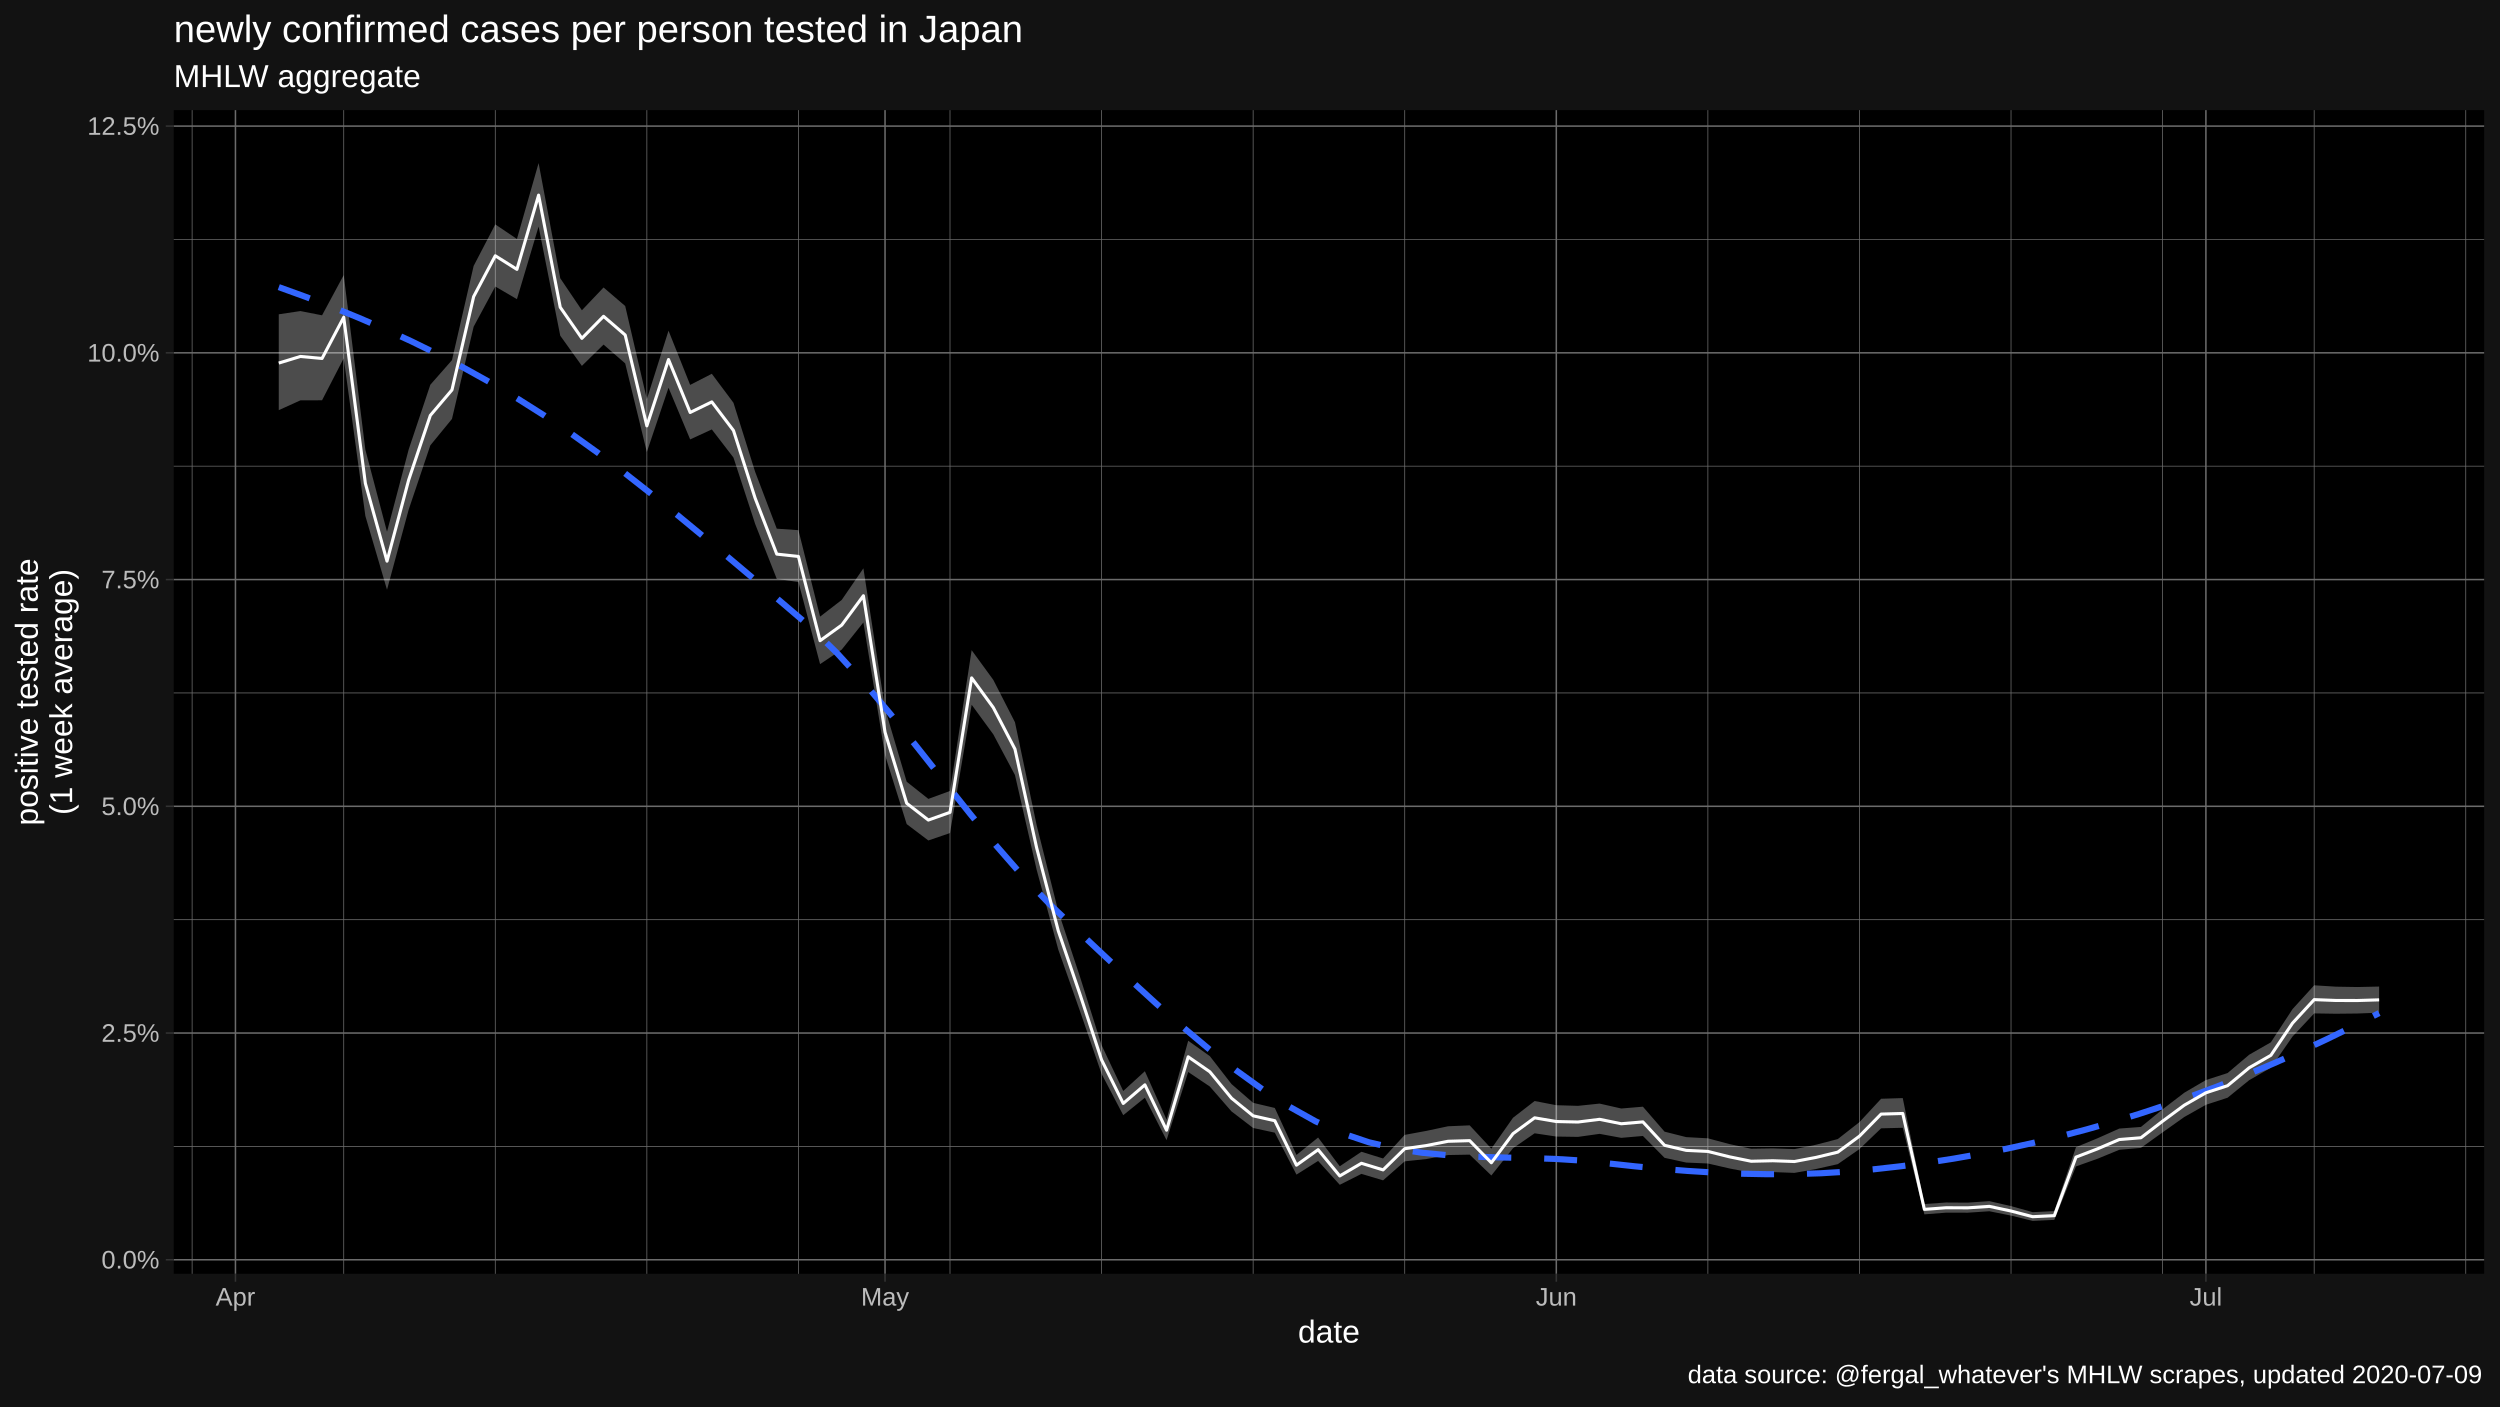
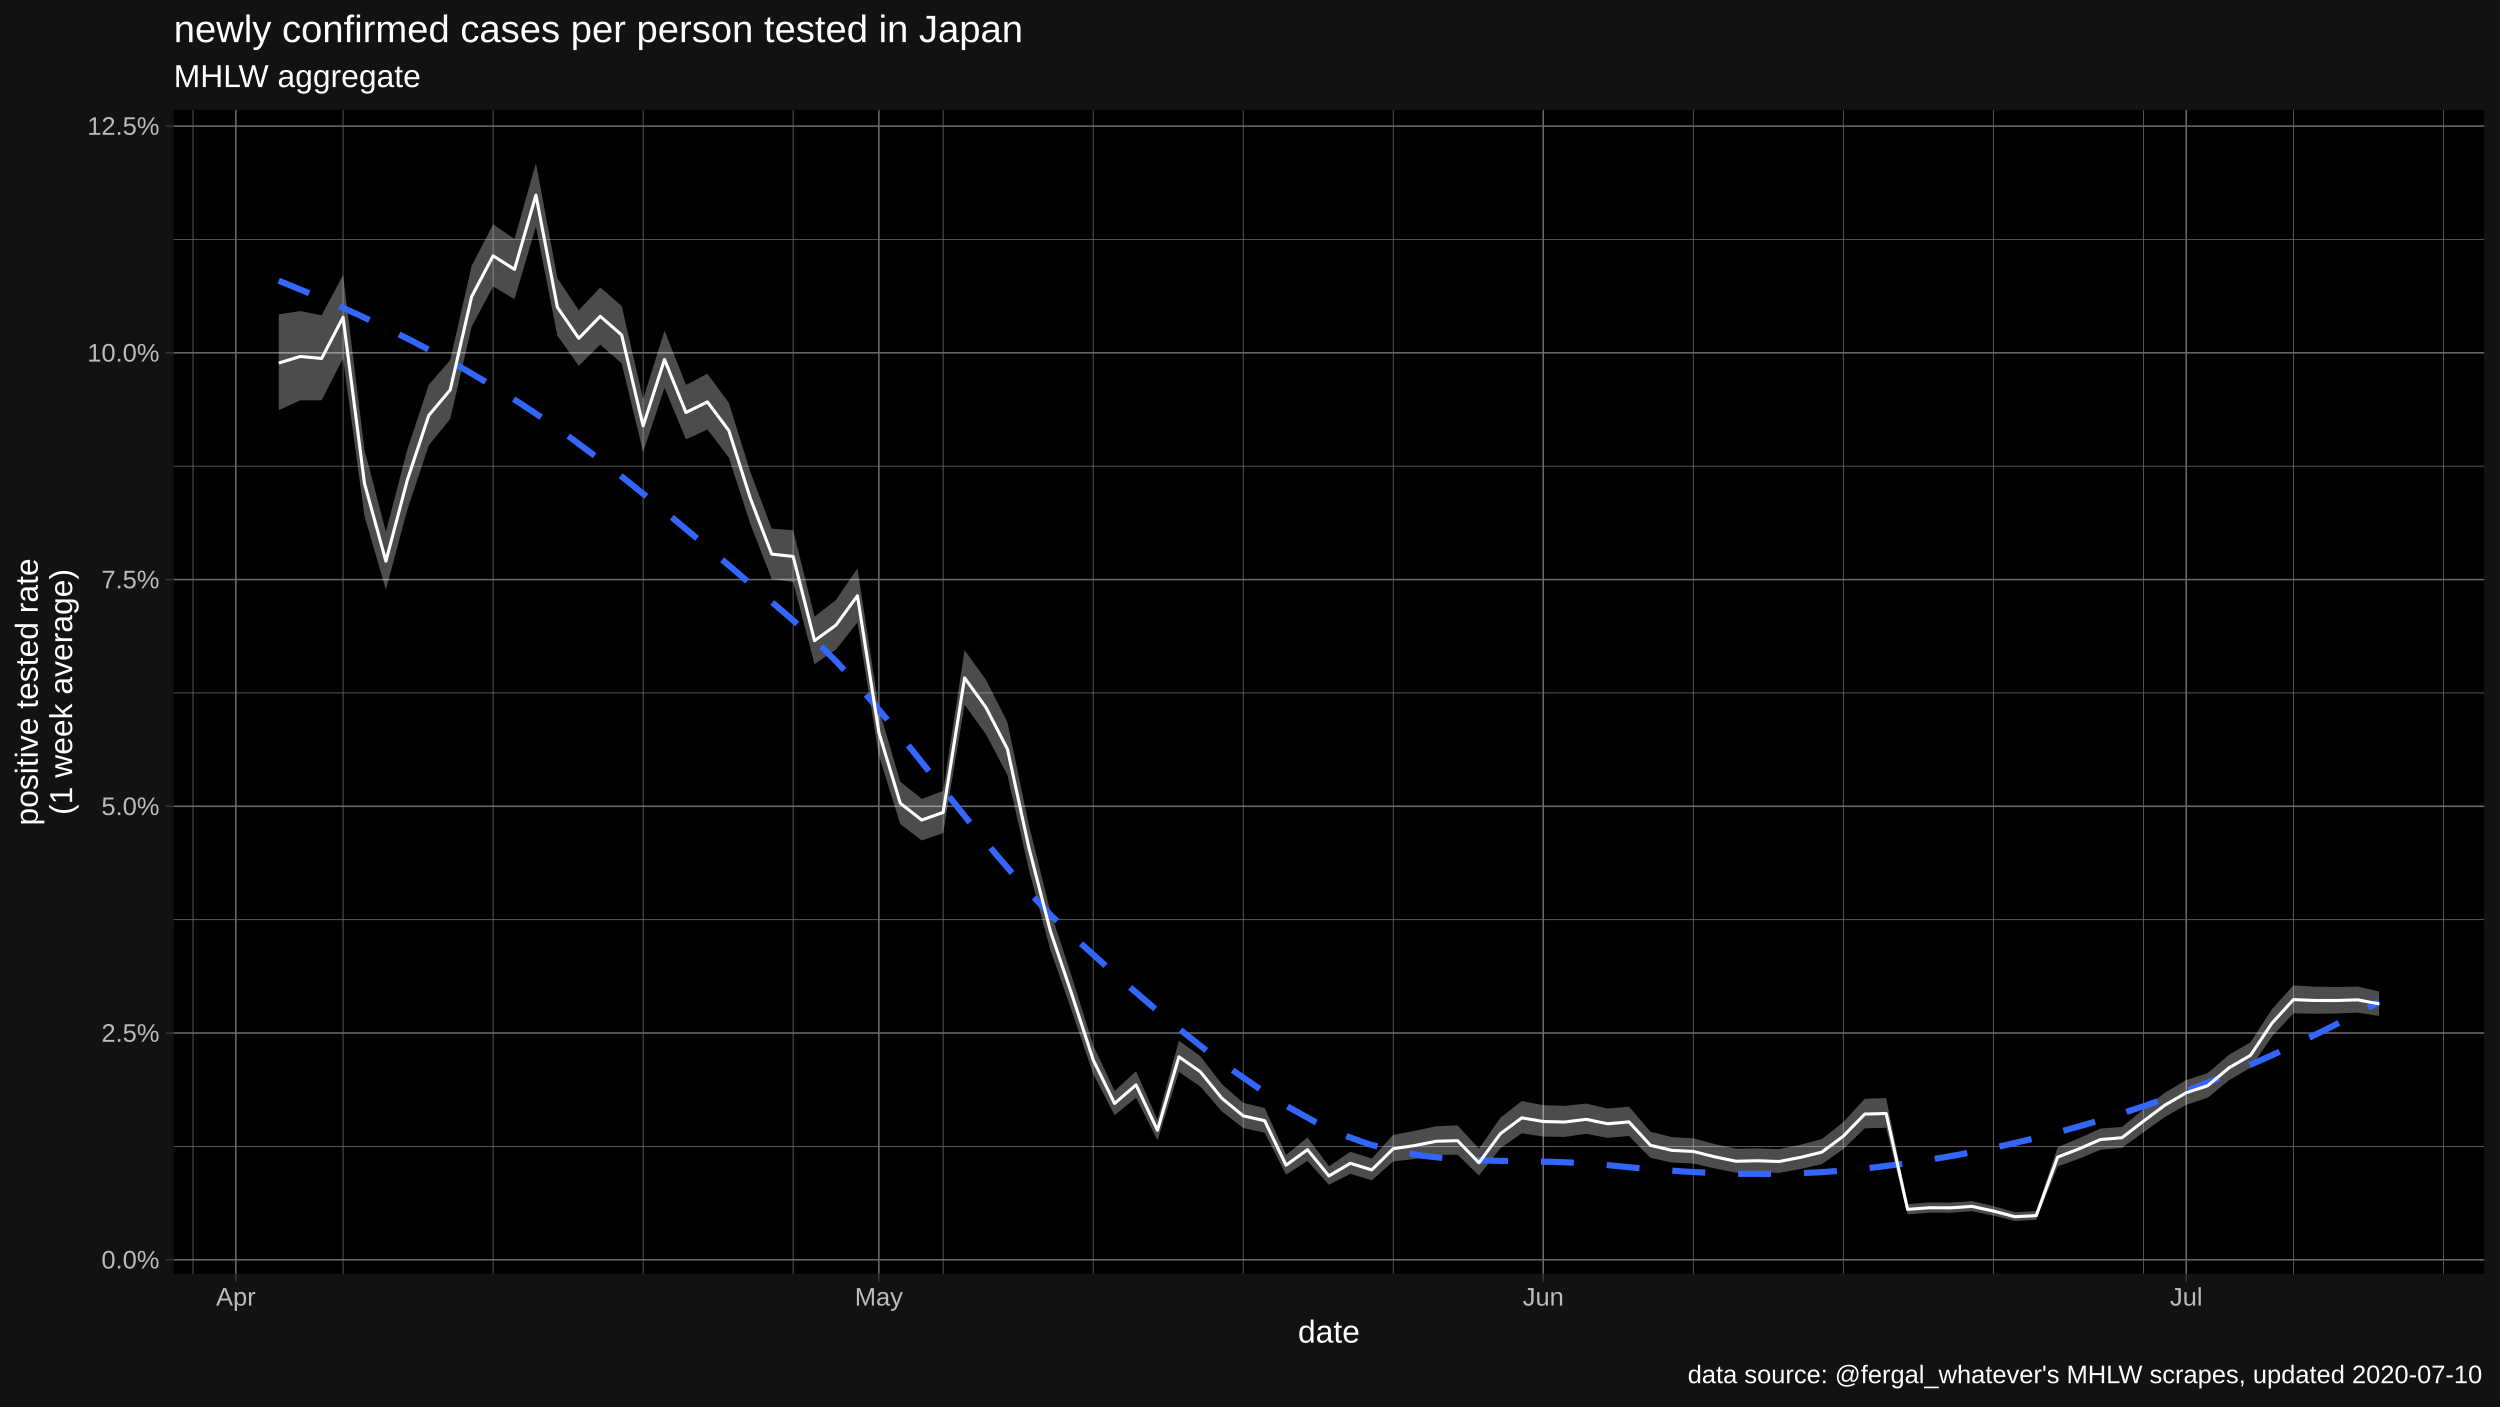
<svg xmlns="http://www.w3.org/2000/svg" viewBox="0 0 864.00 486.00">
  <defs>
    <style type="text/css">
    line, polyline, polygon, path, rect, circle {
      fill: none;
      stroke: #000000;
      stroke-linecap: round;
      stroke-linejoin: round;
      stroke-miterlimit: 10.00;
    }
  </style>
  </defs>
  <rect width="100%" height="100%" style="stroke: none; fill: #FFFFFF;" />
  <rect x="0.00" y="0.00" width="864.00" height="486.00" style="stroke-width: 1.07; stroke: #121212; fill: #121212;" />
  <defs>
    <clipPath id="cpNjAuMDR8ODU4LjUyfDQ0MC4yMnwzOC4wNw==">
      <rect x="60.04" y="38.07" width="798.48" height="402.15" />
    </clipPath>
  </defs>
  <rect x="60.04" y="38.07" width="798.48" height="402.15" style="stroke-width: 1.07; stroke: none; fill: #000000;" clip-path="url(#cpNjAuMDR8ODU4LjUyfDQ0MC4yMnwzOC4wNw==)" />
  <polyline points="60.04,396.19 858.52,396.19 " style="stroke-width: 0.27; stroke: #6B6B6B; stroke-linecap: butt;" clip-path="url(#cpNjAuMDR8ODU4LjUyfDQ0MC4yMnwzOC4wNw==)" />
  <polyline points="60.04,317.83 858.52,317.83 " style="stroke-width: 0.27; stroke: #6B6B6B; stroke-linecap: butt;" clip-path="url(#cpNjAuMDR8ODU4LjUyfDQ0MC4yMnwzOC4wNw==)" />
  <polyline points="60.04,239.47 858.52,239.47 " style="stroke-width: 0.27; stroke: #6B6B6B; stroke-linecap: butt;" clip-path="url(#cpNjAuMDR8ODU4LjUyfDQ0MC4yMnwzOC4wNw==)" />
  <polyline points="60.04,161.11 858.52,161.11 " style="stroke-width: 0.27; stroke: #6B6B6B; stroke-linecap: butt;" clip-path="url(#cpNjAuMDR8ODU4LjUyfDQ0MC4yMnwzOC4wNw==)" />
  <polyline points="60.04,82.75 858.52,82.75 " style="stroke-width: 0.27; stroke: #6B6B6B; stroke-linecap: butt;" clip-path="url(#cpNjAuMDR8ODU4LjUyfDQ0MC4yMnwzOC4wNw==)" />
-   <polyline points="66.40,440.22 66.40,38.07 " style="stroke-width: 0.27; stroke: #6B6B6B; stroke-linecap: butt;" clip-path="url(#cpNjAuMDR8ODU4LjUyfDQ0MC4yMnwzOC4wNw==)" />
-   <polyline points="118.79,440.22 118.79,38.07 " style="stroke-width: 0.27; stroke: #6B6B6B; stroke-linecap: butt;" clip-path="url(#cpNjAuMDR8ODU4LjUyfDQ0MC4yMnwzOC4wNw==)" />
-   <polyline points="171.17,440.22 171.17,38.07 " style="stroke-width: 0.27; stroke: #6B6B6B; stroke-linecap: butt;" clip-path="url(#cpNjAuMDR8ODU4LjUyfDQ0MC4yMnwzOC4wNw==)" />
-   <polyline points="223.55,440.22 223.55,38.07 " style="stroke-width: 0.27; stroke: #6B6B6B; stroke-linecap: butt;" clip-path="url(#cpNjAuMDR8ODU4LjUyfDQ0MC4yMnwzOC4wNw==)" />
-   <polyline points="275.94,440.22 275.94,38.07 " style="stroke-width: 0.27; stroke: #6B6B6B; stroke-linecap: butt;" clip-path="url(#cpNjAuMDR8ODU4LjUyfDQ0MC4yMnwzOC4wNw==)" />
-   <polyline points="328.32,440.22 328.32,38.07 " style="stroke-width: 0.27; stroke: #6B6B6B; stroke-linecap: butt;" clip-path="url(#cpNjAuMDR8ODU4LjUyfDQ0MC4yMnwzOC4wNw==)" />
-   <polyline points="380.70,440.22 380.70,38.07 " style="stroke-width: 0.27; stroke: #6B6B6B; stroke-linecap: butt;" clip-path="url(#cpNjAuMDR8ODU4LjUyfDQ0MC4yMnwzOC4wNw==)" />
-   <polyline points="433.09,440.22 433.09,38.07 " style="stroke-width: 0.27; stroke: #6B6B6B; stroke-linecap: butt;" clip-path="url(#cpNjAuMDR8ODU4LjUyfDQ0MC4yMnwzOC4wNw==)" />
-   <polyline points="485.47,440.22 485.47,38.07 " style="stroke-width: 0.27; stroke: #6B6B6B; stroke-linecap: butt;" clip-path="url(#cpNjAuMDR8ODU4LjUyfDQ0MC4yMnwzOC4wNw==)" />
-   <polyline points="590.24,440.22 590.24,38.07 " style="stroke-width: 0.27; stroke: #6B6B6B; stroke-linecap: butt;" clip-path="url(#cpNjAuMDR8ODU4LjUyfDQ0MC4yMnwzOC4wNw==)" />
-   <polyline points="642.62,440.22 642.62,38.07 " style="stroke-width: 0.27; stroke: #6B6B6B; stroke-linecap: butt;" clip-path="url(#cpNjAuMDR8ODU4LjUyfDQ0MC4yMnwzOC4wNw==)" />
-   <polyline points="695.01,440.22 695.01,38.07 " style="stroke-width: 0.27; stroke: #6B6B6B; stroke-linecap: butt;" clip-path="url(#cpNjAuMDR8ODU4LjUyfDQ0MC4yMnwzOC4wNw==)" />
-   <polyline points="747.39,440.22 747.39,38.07 " style="stroke-width: 0.27; stroke: #6B6B6B; stroke-linecap: butt;" clip-path="url(#cpNjAuMDR8ODU4LjUyfDQ0MC4yMnwzOC4wNw==)" />
-   <polyline points="799.78,440.22 799.78,38.07 " style="stroke-width: 0.27; stroke: #6B6B6B; stroke-linecap: butt;" clip-path="url(#cpNjAuMDR8ODU4LjUyfDQ0MC4yMnwzOC4wNw==)" />
-   <polyline points="852.16,440.22 852.16,38.07 " style="stroke-width: 0.27; stroke: #6B6B6B; stroke-linecap: butt;" clip-path="url(#cpNjAuMDR8ODU4LjUyfDQ0MC4yMnwzOC4wNw==)" />
+   <polyline points="66.71,440.22 66.71,38.07 " style="stroke-width: 0.27; stroke: #6B6B6B; stroke-linecap: butt;" clip-path="url(#cpNjAuMDR8ODU4LjUyfDQ0MC4yMnwzOC4wNw==)" />
+   <polyline points="118.56,440.22 118.56,38.07 " style="stroke-width: 0.27; stroke: #6B6B6B; stroke-linecap: butt;" clip-path="url(#cpNjAuMDR8ODU4LjUyfDQ0MC4yMnwzOC4wNw==)" />
+   <polyline points="170.41,440.22 170.41,38.07 " style="stroke-width: 0.27; stroke: #6B6B6B; stroke-linecap: butt;" clip-path="url(#cpNjAuMDR8ODU4LjUyfDQ0MC4yMnwzOC4wNw==)" />
+   <polyline points="222.26,440.22 222.26,38.07 " style="stroke-width: 0.27; stroke: #6B6B6B; stroke-linecap: butt;" clip-path="url(#cpNjAuMDR8ODU4LjUyfDQ0MC4yMnwzOC4wNw==)" />
+   <polyline points="274.10,440.22 274.10,38.07 " style="stroke-width: 0.27; stroke: #6B6B6B; stroke-linecap: butt;" clip-path="url(#cpNjAuMDR8ODU4LjUyfDQ0MC4yMnwzOC4wNw==)" />
+   <polyline points="325.95,440.22 325.95,38.07 " style="stroke-width: 0.27; stroke: #6B6B6B; stroke-linecap: butt;" clip-path="url(#cpNjAuMDR8ODU4LjUyfDQ0MC4yMnwzOC4wNw==)" />
+   <polyline points="377.80,440.22 377.80,38.07 " style="stroke-width: 0.27; stroke: #6B6B6B; stroke-linecap: butt;" clip-path="url(#cpNjAuMDR8ODU4LjUyfDQ0MC4yMnwzOC4wNw==)" />
+   <polyline points="429.65,440.22 429.65,38.07 " style="stroke-width: 0.27; stroke: #6B6B6B; stroke-linecap: butt;" clip-path="url(#cpNjAuMDR8ODU4LjUyfDQ0MC4yMnwzOC4wNw==)" />
+   <polyline points="481.50,440.22 481.50,38.07 " style="stroke-width: 0.27; stroke: #6B6B6B; stroke-linecap: butt;" clip-path="url(#cpNjAuMDR8ODU4LjUyfDQ0MC4yMnwzOC4wNw==)" />
+   <polyline points="585.20,440.22 585.20,38.07 " style="stroke-width: 0.27; stroke: #6B6B6B; stroke-linecap: butt;" clip-path="url(#cpNjAuMDR8ODU4LjUyfDQ0MC4yMnwzOC4wNw==)" />
+   <polyline points="637.05,440.22 637.05,38.07 " style="stroke-width: 0.27; stroke: #6B6B6B; stroke-linecap: butt;" clip-path="url(#cpNjAuMDR8ODU4LjUyfDQ0MC4yMnwzOC4wNw==)" />
+   <polyline points="688.90,440.22 688.90,38.07 " style="stroke-width: 0.27; stroke: #6B6B6B; stroke-linecap: butt;" clip-path="url(#cpNjAuMDR8ODU4LjUyfDQ0MC4yMnwzOC4wNw==)" />
+   <polyline points="740.75,440.22 740.75,38.07 " style="stroke-width: 0.27; stroke: #6B6B6B; stroke-linecap: butt;" clip-path="url(#cpNjAuMDR8ODU4LjUyfDQ0MC4yMnwzOC4wNw==)" />
+   <polyline points="792.60,440.22 792.60,38.07 " style="stroke-width: 0.27; stroke: #6B6B6B; stroke-linecap: butt;" clip-path="url(#cpNjAuMDR8ODU4LjUyfDQ0MC4yMnwzOC4wNw==)" />
+   <polyline points="844.45,440.22 844.45,38.07 " style="stroke-width: 0.27; stroke: #6B6B6B; stroke-linecap: butt;" clip-path="url(#cpNjAuMDR8ODU4LjUyfDQ0MC4yMnwzOC4wNw==)" />
  <polyline points="60.04,435.37 858.52,435.37 " style="stroke-width: 0.53; stroke: #6B6B6B; stroke-linecap: butt;" clip-path="url(#cpNjAuMDR8ODU4LjUyfDQ0MC4yMnwzOC4wNw==)" />
  <polyline points="60.04,357.01 858.52,357.01 " style="stroke-width: 0.53; stroke: #6B6B6B; stroke-linecap: butt;" clip-path="url(#cpNjAuMDR8ODU4LjUyfDQ0MC4yMnwzOC4wNw==)" />
  <polyline points="60.04,278.65 858.52,278.65 " style="stroke-width: 0.53; stroke: #6B6B6B; stroke-linecap: butt;" clip-path="url(#cpNjAuMDR8ODU4LjUyfDQ0MC4yMnwzOC4wNw==)" />
  <polyline points="60.04,200.29 858.52,200.29 " style="stroke-width: 0.53; stroke: #6B6B6B; stroke-linecap: butt;" clip-path="url(#cpNjAuMDR8ODU4LjUyfDQ0MC4yMnwzOC4wNw==)" />
  <polyline points="60.04,121.93 858.52,121.93 " style="stroke-width: 0.53; stroke: #6B6B6B; stroke-linecap: butt;" clip-path="url(#cpNjAuMDR8ODU4LjUyfDQ0MC4yMnwzOC4wNw==)" />
  <polyline points="60.04,43.57 858.52,43.57 " style="stroke-width: 0.53; stroke: #6B6B6B; stroke-linecap: butt;" clip-path="url(#cpNjAuMDR8ODU4LjUyfDQ0MC4yMnwzOC4wNw==)" />
-   <polyline points="81.37,440.22 81.37,38.07 " style="stroke-width: 0.53; stroke: #6B6B6B; stroke-linecap: butt;" clip-path="url(#cpNjAuMDR8ODU4LjUyfDQ0MC4yMnwzOC4wNw==)" />
-   <polyline points="305.87,440.22 305.87,38.07 " style="stroke-width: 0.53; stroke: #6B6B6B; stroke-linecap: butt;" clip-path="url(#cpNjAuMDR8ODU4LjUyfDQ0MC4yMnwzOC4wNw==)" />
-   <polyline points="537.86,440.22 537.86,38.07 " style="stroke-width: 0.53; stroke: #6B6B6B; stroke-linecap: butt;" clip-path="url(#cpNjAuMDR8ODU4LjUyfDQ0MC4yMnwzOC4wNw==)" />
-   <polyline points="762.36,440.22 762.36,38.07 " style="stroke-width: 0.53; stroke: #6B6B6B; stroke-linecap: butt;" clip-path="url(#cpNjAuMDR8ODU4LjUyfDQ0MC4yMnwzOC4wNw==)" />
-   <polygon points="96.34,108.62 103.82,107.50 111.30,108.97 118.79,95.06 126.27,155.43 133.75,183.76 141.24,155.34 148.72,132.97 156.20,124.47 163.69,91.90 171.17,77.55 178.65,82.59 186.14,56.35 193.62,96.16 201.10,107.23 208.59,99.35 216.07,105.76 223.55,137.94 231.04,114.28 238.52,133.02 246.00,129.18 253.49,139.20 260.97,163.04 268.45,182.71 275.94,183.23 283.42,213.10 290.90,207.33 298.39,196.41 305.87,244.94 313.35,270.16 320.84,276.10 328.32,273.35 335.80,224.70 343.29,234.97 350.77,249.60 358.25,285.08 365.74,314.93 373.22,337.50 380.70,361.19 388.19,377.05 395.67,370.21 403.16,386.94 410.64,359.68 418.12,365.00 425.61,374.65 433.09,381.14 440.57,382.91 448.06,399.15 455.54,393.13 463.02,403.06 470.51,398.05 477.99,400.37 485.47,392.21 492.96,390.83 500.44,389.24 507.92,388.92 515.41,396.97 522.89,386.30 530.37,380.51 537.86,381.96 545.34,382.18 552.82,381.40 560.31,383.10 567.79,382.47 575.27,391.10 582.76,392.99 590.24,393.40 597.72,395.40 605.21,397.00 612.69,396.88 620.17,397.13 627.66,395.61 635.14,393.66 642.62,387.81 650.11,379.73 657.59,379.50 665.07,416.12 672.56,415.58 680.04,415.63 687.52,415.11 695.01,416.83 702.49,418.92 709.97,418.56 717.46,396.46 724.94,393.37 732.43,390.03 739.91,389.47 747.39,383.39 754.88,377.65 762.36,373.26 769.84,370.85 777.33,364.50 784.81,360.22 792.29,348.76 799.78,340.52 807.26,340.99 814.74,341.12 822.23,340.95 822.23,349.98 814.74,350.27 807.26,350.35 799.78,350.23 792.29,358.24 784.81,369.02 777.33,373.30 769.84,379.38 762.36,381.82 754.88,386.04 747.39,391.35 739.91,396.71 732.43,397.37 724.94,400.45 717.46,403.12 709.97,421.59 702.49,421.94 695.01,420.11 687.52,418.61 680.04,419.11 672.56,419.10 665.07,419.68 657.59,389.76 650.11,389.95 642.62,397.13 635.14,402.33 627.66,404.00 620.17,405.35 612.69,405.07 605.21,405.28 597.72,403.82 590.24,402.10 582.76,401.78 575.27,400.15 567.79,392.59 560.31,393.24 552.82,391.86 545.34,392.91 537.86,392.79 530.37,391.67 522.89,396.83 515.41,406.25 507.92,399.04 500.44,399.18 492.96,400.56 485.47,401.36 477.99,407.93 470.51,405.69 463.02,409.47 455.54,401.22 448.06,405.95 440.57,391.45 433.09,389.83 425.61,384.11 418.12,375.51 410.64,370.48 403.16,394.03 395.67,379.37 388.19,385.41 380.70,371.12 373.22,349.37 365.74,328.19 358.25,300.53 350.77,267.85 343.29,253.80 335.80,243.56 328.32,287.90 320.84,290.47 313.35,284.81 305.87,260.98 298.39,215.11 290.90,224.50 283.42,229.52 275.94,201.16 268.45,200.08 260.97,181.05 253.49,158.15 246.00,148.41 238.52,151.86 231.04,134.01 223.55,156.22 216.07,125.60 208.59,119.09 201.10,126.45 193.62,116.01 186.14,78.30 178.65,103.39 171.17,99.02 163.69,112.91 156.20,144.79 148.72,153.92 141.24,176.13 133.75,203.82 126.27,178.33 118.79,123.82 111.30,138.34 103.82,138.36 96.34,141.75 " style="stroke-width: 1.07; stroke: none; fill: #FFFFFF; fill-opacity: 0.30;" clip-path="url(#cpNjAuMDR8ODU4LjUyfDQ0MC4yMnwzOC4wNw==)" />
-   <polyline points="96.34,99.23 105.52,102.55 114.71,106.06 123.90,109.80 133.09,113.77 142.28,118.00 151.47,122.51 160.65,127.31 169.84,132.43 179.03,137.87 188.22,143.68 197.41,149.89 206.60,156.48 215.79,163.41 224.97,170.61 234.16,178.04 243.35,185.63 252.54,193.33 261.73,201.09 270.92,208.85 280.11,216.72 289.29,225.72 298.48,235.80 307.67,246.69 316.86,258.08 326.05,269.69 335.24,281.23 344.42,292.41 353.61,302.94 362.80,312.53 371.99,321.22 381.18,329.86 390.37,338.43 399.56,346.82 408.74,354.92 417.93,362.63 427.12,369.85 436.31,376.48 445.50,382.41 454.69,387.54 463.87,391.68 473.06,394.76 482.25,396.94 491.44,398.39 500.63,399.27 509.82,399.76 519.01,400.02 528.19,400.22 537.38,400.52 546.57,401.09 555.76,402.07 564.95,403.07 574.14,403.95 583.33,404.68 592.51,405.25 601.70,405.63 610.89,405.81 620.08,405.77 629.27,405.48 638.46,404.92 647.64,404.10 656.83,403.07 666.02,401.85 675.21,400.42 684.40,398.80 693.59,396.98 702.78,394.96 711.96,392.74 721.15,390.32 730.34,387.71 739.53,384.89 748.72,381.86 757.91,378.62 767.10,375.17 776.28,371.51 785.47,367.64 794.66,363.57 803.85,359.29 813.04,354.80 822.23,350.11 " style="stroke-width: 2.13; stroke: #3366FF; stroke-dasharray: 11.38,11.38; stroke-linecap: butt;" clip-path="url(#cpNjAuMDR8ODU4LjUyfDQ0MC4yMnwzOC4wNw==)" />
-   <polyline points="96.34,125.48 103.82,123.19 111.30,123.88 118.79,109.65 126.27,167.05 133.75,193.93 141.24,165.87 148.72,143.57 156.20,134.75 163.69,102.51 171.17,88.40 178.65,93.09 186.14,67.43 193.62,106.19 201.10,116.93 208.59,109.32 216.07,115.78 223.55,147.18 231.04,124.25 238.52,142.55 246.00,138.90 253.49,148.78 260.97,172.15 268.45,191.50 275.94,192.31 283.42,221.42 290.90,216.03 298.39,205.89 305.87,253.08 313.35,277.61 320.84,283.41 328.32,280.75 335.80,234.28 343.29,244.55 350.77,258.89 358.25,292.95 365.74,321.70 373.22,343.58 380.70,366.28 388.19,381.35 395.67,374.92 403.16,390.59 410.64,365.23 418.12,370.41 425.61,379.53 433.09,385.63 440.57,387.32 448.06,402.68 455.54,397.33 463.02,406.40 470.51,402.03 477.99,404.32 485.47,396.99 492.96,395.91 500.44,394.43 507.92,394.21 515.41,401.85 522.89,391.80 530.37,386.32 537.86,387.60 545.34,387.77 552.82,386.84 560.31,388.37 567.79,387.73 575.27,395.82 582.76,397.57 590.24,397.93 597.72,399.80 605.21,401.33 612.69,401.15 620.17,401.42 627.66,399.99 635.14,398.18 642.62,392.66 650.11,385.03 657.59,384.82 665.07,417.96 672.56,417.40 680.04,417.43 687.52,416.92 695.01,418.53 702.49,420.49 709.97,420.13 717.46,399.90 724.94,397.03 732.43,393.82 739.91,393.21 747.39,387.49 754.88,381.96 762.36,377.66 769.84,375.22 777.33,369.01 784.81,364.72 792.29,353.60 799.78,345.47 807.26,345.76 814.74,345.78 822.23,345.55 " style="stroke-width: 1.07; stroke: #FFFFFF; stroke-linecap: butt;" clip-path="url(#cpNjAuMDR8ODU4LjUyfDQ0MC4yMnwzOC4wNw==)" />
+   <polyline points="81.52,440.22 81.52,38.07 " style="stroke-width: 0.53; stroke: #6B6B6B; stroke-linecap: butt;" clip-path="url(#cpNjAuMDR8ODU4LjUyfDQ0MC4yMnwzOC4wNw==)" />
+   <polyline points="303.73,440.22 303.73,38.07 " style="stroke-width: 0.53; stroke: #6B6B6B; stroke-linecap: butt;" clip-path="url(#cpNjAuMDR8ODU4LjUyfDQ0MC4yMnwzOC4wNw==)" />
+   <polyline points="533.35,440.22 533.35,38.07 " style="stroke-width: 0.53; stroke: #6B6B6B; stroke-linecap: butt;" clip-path="url(#cpNjAuMDR8ODU4LjUyfDQ0MC4yMnwzOC4wNw==)" />
+   <polyline points="755.56,440.22 755.56,38.07 " style="stroke-width: 0.53; stroke: #6B6B6B; stroke-linecap: butt;" clip-path="url(#cpNjAuMDR8ODU4LjUyfDQ0MC4yMnwzOC4wNw==)" />
+   <polygon points="96.34,108.62 103.74,107.50 111.15,108.97 118.56,95.06 125.96,155.43 133.37,183.76 140.78,155.34 148.18,132.97 155.59,124.47 163.00,91.90 170.41,77.55 177.81,82.59 185.22,56.35 192.63,96.16 200.03,107.23 207.44,99.35 214.85,105.76 222.26,137.94 229.66,114.28 237.07,133.02 244.48,129.18 251.88,139.20 259.29,163.04 266.70,182.71 274.10,183.23 281.51,213.10 288.92,207.33 296.33,196.41 303.73,244.94 311.14,270.16 318.55,276.10 325.95,273.35 333.36,224.70 340.77,234.97 348.17,249.60 355.58,285.08 362.99,314.93 370.40,337.50 377.80,361.19 385.21,377.05 392.62,370.21 400.02,386.94 407.43,359.68 414.84,365.00 422.25,374.65 429.65,381.14 437.06,382.91 444.47,399.15 451.87,393.13 459.28,403.06 466.69,398.05 474.09,400.37 481.50,392.21 488.91,390.83 496.32,389.24 503.72,388.92 511.13,396.97 518.54,386.30 525.94,380.51 533.35,381.96 540.76,382.18 548.17,381.40 555.57,383.10 562.98,382.47 570.39,391.10 577.79,392.99 585.20,393.40 592.61,395.40 600.01,397.00 607.42,396.88 614.83,397.13 622.24,395.61 629.64,393.66 637.05,387.81 644.46,379.73 651.86,379.50 659.27,416.12 666.68,415.58 674.09,415.63 681.49,415.11 688.90,416.83 696.31,418.92 703.71,418.56 711.12,396.46 718.53,393.37 725.93,390.03 733.34,389.47 740.75,383.39 748.16,377.65 755.56,373.26 762.97,370.85 770.38,364.50 777.78,360.22 785.19,348.76 792.60,340.52 800.00,340.99 807.41,341.12 814.82,340.95 822.23,342.66 822.23,351.12 814.82,349.98 807.41,350.27 800.00,350.35 792.60,350.23 785.19,358.24 777.78,369.02 770.38,373.30 762.97,379.38 755.56,381.82 748.16,386.04 740.75,391.35 733.34,396.71 725.93,397.37 718.53,400.45 711.12,403.12 703.71,421.59 696.31,421.94 688.90,420.11 681.49,418.61 674.09,419.11 666.68,419.10 659.27,419.68 651.86,389.76 644.46,389.95 637.05,397.13 629.64,402.33 622.24,404.00 614.83,405.35 607.42,405.07 600.01,405.28 592.61,403.82 585.20,402.10 577.79,401.78 570.39,400.15 562.98,392.59 555.57,393.24 548.17,391.86 540.76,392.91 533.35,392.79 525.94,391.67 518.54,396.83 511.13,406.25 503.72,399.04 496.32,399.18 488.91,400.56 481.50,401.36 474.09,407.93 466.69,405.69 459.28,409.47 451.87,401.22 444.47,405.95 437.06,391.45 429.65,389.83 422.25,384.11 414.84,375.51 407.43,370.48 400.02,394.03 392.62,379.37 385.21,385.41 377.80,371.12 370.40,349.37 362.99,328.19 355.58,300.53 348.17,267.85 340.77,253.80 333.36,243.56 325.95,287.90 318.55,290.47 311.14,284.81 303.73,260.98 296.33,215.11 288.92,224.50 281.51,229.52 274.10,201.16 266.70,200.08 259.29,181.05 251.88,158.15 244.48,148.41 237.07,151.86 229.66,134.01 222.26,156.22 214.85,125.60 207.44,119.09 200.03,126.45 192.63,116.01 185.22,78.30 177.81,103.39 170.41,99.02 163.00,112.91 155.59,144.79 148.18,153.92 140.78,176.13 133.37,203.82 125.96,178.33 118.56,123.82 111.15,138.34 103.74,138.36 96.34,141.75 " style="stroke-width: 1.07; stroke: none; fill: #FFFFFF; fill-opacity: 0.30;" clip-path="url(#cpNjAuMDR8ODU4LjUyfDQ0MC4yMnwzOC4wNw==)" />
+   <polyline points="96.34,97.02 105.52,100.77 114.71,104.70 123.90,108.82 133.09,113.17 142.28,117.76 151.47,122.60 160.65,127.72 169.84,133.15 179.03,138.89 188.22,144.98 197.41,151.46 206.60,158.30 215.79,165.44 224.97,172.84 234.16,180.42 243.35,188.15 252.54,195.97 261.73,203.82 270.92,211.64 280.11,219.70 289.29,228.89 298.48,239.06 307.67,249.94 316.86,261.28 326.05,272.83 335.24,284.32 344.42,295.50 353.61,306.12 362.80,315.92 371.99,324.67 381.18,332.94 390.37,341.06 399.56,348.96 408.74,356.58 417.93,363.83 427.12,370.66 436.31,376.98 445.50,382.72 454.69,387.81 463.87,392.14 473.06,395.43 482.25,397.80 491.44,399.40 500.63,400.40 509.82,400.95 519.01,401.22 528.19,401.37 537.38,401.55 546.57,401.93 555.76,402.67 564.95,403.58 574.14,404.34 583.33,404.96 592.51,405.40 601.70,405.66 610.89,405.71 620.08,405.53 629.27,405.12 638.46,404.44 647.64,403.49 656.83,402.32 666.02,400.96 675.21,399.39 684.40,397.62 693.59,395.65 702.78,393.48 711.96,391.10 721.15,388.52 730.34,385.74 739.53,382.75 748.72,379.54 757.91,376.12 767.10,372.48 776.28,368.63 785.47,364.56 794.66,360.28 803.85,355.80 813.04,351.10 822.23,346.20 " style="stroke-width: 2.13; stroke: #3366FF; stroke-dasharray: 11.38,11.38; stroke-linecap: butt;" clip-path="url(#cpNjAuMDR8ODU4LjUyfDQ0MC4yMnwzOC4wNw==)" />
+   <polyline points="96.34,125.48 103.74,123.19 111.15,123.88 118.56,109.65 125.96,167.05 133.37,193.93 140.78,165.87 148.18,143.57 155.59,134.75 163.00,102.51 170.41,88.40 177.81,93.09 185.22,67.43 192.63,106.19 200.03,116.93 207.44,109.32 214.85,115.78 222.26,147.18 229.66,124.25 237.07,142.55 244.48,138.90 251.88,148.78 259.29,172.15 266.70,191.50 274.10,192.31 281.51,221.42 288.92,216.03 296.33,205.89 303.73,253.08 311.14,277.61 318.55,283.41 325.95,280.75 333.36,234.28 340.77,244.55 348.17,258.89 355.58,292.95 362.99,321.70 370.40,343.58 377.80,366.28 385.21,381.35 392.62,374.92 400.02,390.59 407.43,365.23 414.84,370.41 422.25,379.53 429.65,385.63 437.06,387.32 444.47,402.68 451.87,397.33 459.28,406.40 466.69,402.03 474.09,404.32 481.50,396.99 488.91,395.91 496.32,394.43 503.72,394.21 511.13,401.85 518.54,391.80 525.94,386.32 533.35,387.60 540.76,387.77 548.17,386.84 555.57,388.37 562.98,387.73 570.39,395.82 577.79,397.57 585.20,397.93 592.61,399.80 600.01,401.33 607.42,401.15 614.83,401.42 622.24,399.99 629.64,398.18 637.05,392.66 644.46,385.03 651.86,384.82 659.27,417.96 666.68,417.40 674.09,417.43 681.49,416.92 688.90,418.53 696.31,420.49 703.71,420.13 711.12,399.90 718.53,397.03 725.93,393.82 733.34,393.21 740.75,387.49 748.16,381.96 755.56,377.66 762.97,375.22 770.38,369.01 777.78,364.72 785.19,353.60 792.60,345.47 800.00,345.76 807.41,345.78 814.82,345.55 822.23,346.96 " style="stroke-width: 1.07; stroke: #FFFFFF; stroke-linecap: butt;" clip-path="url(#cpNjAuMDR8ODU4LjUyfDQ0MC4yMnwzOC4wNw==)" />
  <defs>
    <clipPath id="cpMC4wMHw4NjQuMDB8NDg2LjAwfDAuMDA=">
      <rect x="0.00" y="0.00" width="864.00" height="486.00" />
    </clipPath>
  </defs>
  <g clip-path="url(#cpMC4wMHw4NjQuMDB8NDg2LjAwfDAuMDA=)">
    <text x="35.05" y="438.40" style="font-size: 8.80px; fill: #BCBCBC; font-family: Liberation Sans;" textLength="20.06px" lengthAdjust="spacingAndGlyphs">0.0%</text>
  </g>
  <g clip-path="url(#cpMC4wMHw4NjQuMDB8NDg2LjAwfDAuMDA=)">
    <text x="35.05" y="360.04" style="font-size: 8.80px; fill: #BCBCBC; font-family: Liberation Sans;" textLength="20.06px" lengthAdjust="spacingAndGlyphs">2.5%</text>
  </g>
  <g clip-path="url(#cpMC4wMHw4NjQuMDB8NDg2LjAwfDAuMDA=)">
    <text x="35.05" y="281.68" style="font-size: 8.80px; fill: #BCBCBC; font-family: Liberation Sans;" textLength="20.06px" lengthAdjust="spacingAndGlyphs">5.0%</text>
  </g>
  <g clip-path="url(#cpMC4wMHw4NjQuMDB8NDg2LjAwfDAuMDA=)">
    <text x="35.05" y="203.32" style="font-size: 8.80px; fill: #BCBCBC; font-family: Liberation Sans;" textLength="20.06px" lengthAdjust="spacingAndGlyphs">7.5%</text>
  </g>
  <g clip-path="url(#cpMC4wMHw4NjQuMDB8NDg2LjAwfDAuMDA=)">
    <text x="30.16" y="124.96" style="font-size: 8.80px; fill: #BCBCBC; font-family: Liberation Sans;" textLength="24.95px" lengthAdjust="spacingAndGlyphs">10.0%</text>
  </g>
  <g clip-path="url(#cpMC4wMHw4NjQuMDB8NDg2LjAwfDAuMDA=)">
    <text x="30.16" y="46.59" style="font-size: 8.80px; fill: #BCBCBC; font-family: Liberation Sans;" textLength="24.95px" lengthAdjust="spacingAndGlyphs">12.5%</text>
  </g>
  <polyline points="57.30,435.37 60.04,435.37 " style="stroke-width: 0.53; stroke: #333333; stroke-linecap: butt;" clip-path="url(#cpMC4wMHw4NjQuMDB8NDg2LjAwfDAuMDA=)" />
  <polyline points="57.30,357.01 60.04,357.01 " style="stroke-width: 0.53; stroke: #333333; stroke-linecap: butt;" clip-path="url(#cpMC4wMHw4NjQuMDB8NDg2LjAwfDAuMDA=)" />
  <polyline points="57.30,278.65 60.04,278.65 " style="stroke-width: 0.53; stroke: #333333; stroke-linecap: butt;" clip-path="url(#cpMC4wMHw4NjQuMDB8NDg2LjAwfDAuMDA=)" />
  <polyline points="57.30,200.29 60.04,200.29 " style="stroke-width: 0.53; stroke: #333333; stroke-linecap: butt;" clip-path="url(#cpMC4wMHw4NjQuMDB8NDg2LjAwfDAuMDA=)" />
  <polyline points="57.30,121.93 60.04,121.93 " style="stroke-width: 0.53; stroke: #333333; stroke-linecap: butt;" clip-path="url(#cpMC4wMHw4NjQuMDB8NDg2LjAwfDAuMDA=)" />
  <polyline points="57.30,43.57 60.04,43.57 " style="stroke-width: 0.53; stroke: #333333; stroke-linecap: butt;" clip-path="url(#cpMC4wMHw4NjQuMDB8NDg2LjAwfDAuMDA=)" />
-   <polyline points="81.37,442.96 81.37,440.22 " style="stroke-width: 0.53; stroke: #333333; stroke-linecap: butt;" clip-path="url(#cpMC4wMHw4NjQuMDB8NDg2LjAwfDAuMDA=)" />
-   <polyline points="305.87,442.96 305.87,440.22 " style="stroke-width: 0.53; stroke: #333333; stroke-linecap: butt;" clip-path="url(#cpMC4wMHw4NjQuMDB8NDg2LjAwfDAuMDA=)" />
-   <polyline points="537.86,442.96 537.86,440.22 " style="stroke-width: 0.53; stroke: #333333; stroke-linecap: butt;" clip-path="url(#cpMC4wMHw4NjQuMDB8NDg2LjAwfDAuMDA=)" />
-   <polyline points="762.36,442.96 762.36,440.22 " style="stroke-width: 0.53; stroke: #333333; stroke-linecap: butt;" clip-path="url(#cpMC4wMHw4NjQuMDB8NDg2LjAwfDAuMDA=)" />
+   <polyline points="81.52,442.96 81.52,440.22 " style="stroke-width: 0.53; stroke: #333333; stroke-linecap: butt;" clip-path="url(#cpMC4wMHw4NjQuMDB8NDg2LjAwfDAuMDA=)" />
+   <polyline points="303.73,442.96 303.73,440.22 " style="stroke-width: 0.53; stroke: #333333; stroke-linecap: butt;" clip-path="url(#cpMC4wMHw4NjQuMDB8NDg2LjAwfDAuMDA=)" />
+   <polyline points="533.35,442.96 533.35,440.22 " style="stroke-width: 0.53; stroke: #333333; stroke-linecap: butt;" clip-path="url(#cpMC4wMHw4NjQuMDB8NDg2LjAwfDAuMDA=)" />
+   <polyline points="755.56,442.96 755.56,440.22 " style="stroke-width: 0.53; stroke: #333333; stroke-linecap: butt;" clip-path="url(#cpMC4wMHw4NjQuMDB8NDg2LjAwfDAuMDA=)" />
  <g clip-path="url(#cpMC4wMHw4NjQuMDB8NDg2LjAwfDAuMDA=)">
-     <text x="74.52" y="451.21" style="font-size: 8.80px; fill: #BCBCBC; font-family: Liberation Sans;" textLength="13.69px" lengthAdjust="spacingAndGlyphs">Apr</text>
+     <text x="74.67" y="451.21" style="font-size: 8.80px; fill: #BCBCBC; font-family: Liberation Sans;" textLength="13.69px" lengthAdjust="spacingAndGlyphs">Apr</text>
  </g>
  <g clip-path="url(#cpMC4wMHw4NjQuMDB8NDg2LjAwfDAuMDA=)">
-     <text x="297.56" y="451.21" style="font-size: 8.80px; fill: #BCBCBC; font-family: Liberation Sans;" textLength="16.62px" lengthAdjust="spacingAndGlyphs">May</text>
+     <text x="295.42" y="451.21" style="font-size: 8.80px; fill: #BCBCBC; font-family: Liberation Sans;" textLength="16.62px" lengthAdjust="spacingAndGlyphs">May</text>
  </g>
  <g clip-path="url(#cpMC4wMHw4NjQuMDB8NDg2LjAwfDAuMDA=)">
-     <text x="530.76" y="451.21" style="font-size: 8.80px; fill: #BCBCBC; font-family: Liberation Sans;" textLength="14.19px" lengthAdjust="spacingAndGlyphs">Jun</text>
+     <text x="526.26" y="451.21" style="font-size: 8.80px; fill: #BCBCBC; font-family: Liberation Sans;" textLength="14.19px" lengthAdjust="spacingAndGlyphs">Jun</text>
  </g>
  <g clip-path="url(#cpMC4wMHw4NjQuMDB8NDg2LjAwfDAuMDA=)">
-     <text x="756.73" y="451.21" style="font-size: 8.80px; fill: #BCBCBC; font-family: Liberation Sans;" textLength="11.25px" lengthAdjust="spacingAndGlyphs">Jul</text>
+     <text x="749.94" y="451.21" style="font-size: 8.80px; fill: #BCBCBC; font-family: Liberation Sans;" textLength="11.25px" lengthAdjust="spacingAndGlyphs">Jul</text>
  </g>
  <g clip-path="url(#cpMC4wMHw4NjQuMDB8NDg2LjAwfDAuMDA=)">
    <text x="448.58" y="464.01" style="font-size: 11.00px; fill: #FFFFFF; font-family: Liberation Sans;" textLength="21.41px" lengthAdjust="spacingAndGlyphs">date</text>
  </g>
  <g clip-path="url(#cpMC4wMHw4NjQuMDB8NDg2LjAwfDAuMDA=)">
    <text transform="translate(13.05,285.31) rotate(-90)" style="font-size: 11.00px; fill: #FFFFFF; font-family: Liberation Sans;" textLength="92.33px" lengthAdjust="spacingAndGlyphs">positive tested rate</text>
  </g>
  <g clip-path="url(#cpMC4wMHw4NjQuMDB8NDg2LjAwfDAuMDA=)">
    <text transform="translate(24.93,281.64) rotate(-90)" style="font-size: 11.00px; fill: #FFFFFF; font-family: Liberation Sans;" textLength="84.99px" lengthAdjust="spacingAndGlyphs">(1 week average)</text>
  </g>
  <g clip-path="url(#cpMC4wMHw4NjQuMDB8NDg2LjAwfDAuMDA=)">
    <text x="60.04" y="30.10" style="font-size: 11.00px; fill: #FFFFFF; font-family: Liberation Sans;" textLength="86.21px" lengthAdjust="spacingAndGlyphs">MHLW aggregate</text>
  </g>
  <g clip-path="url(#cpMC4wMHw4NjQuMDB8NDg2LjAwfDAuMDA=)">
    <text x="60.04" y="14.56" style="font-size: 13.20px; fill: #FFFFFF; font-family: Liberation Sans;" textLength="293.49px" lengthAdjust="spacingAndGlyphs">newly confirmed cases per person tested in Japan</text>
  </g>
  <g clip-path="url(#cpMC4wMHw4NjQuMDB8NDg2LjAwfDAuMDA=)">
-     <text x="583.27" y="478.03" style="font-size: 8.80px; fill: #FFFFFF; font-family: Liberation Sans;" textLength="275.25px" lengthAdjust="spacingAndGlyphs">data source: @fergal_whatever's MHLW scrapes, updated 2020-07-09</text>
+     <text x="583.27" y="478.03" style="font-size: 8.80px; fill: #FFFFFF; font-family: Liberation Sans;" textLength="275.25px" lengthAdjust="spacingAndGlyphs">data source: @fergal_whatever's MHLW scrapes, updated 2020-07-10</text>
  </g>
</svg>
